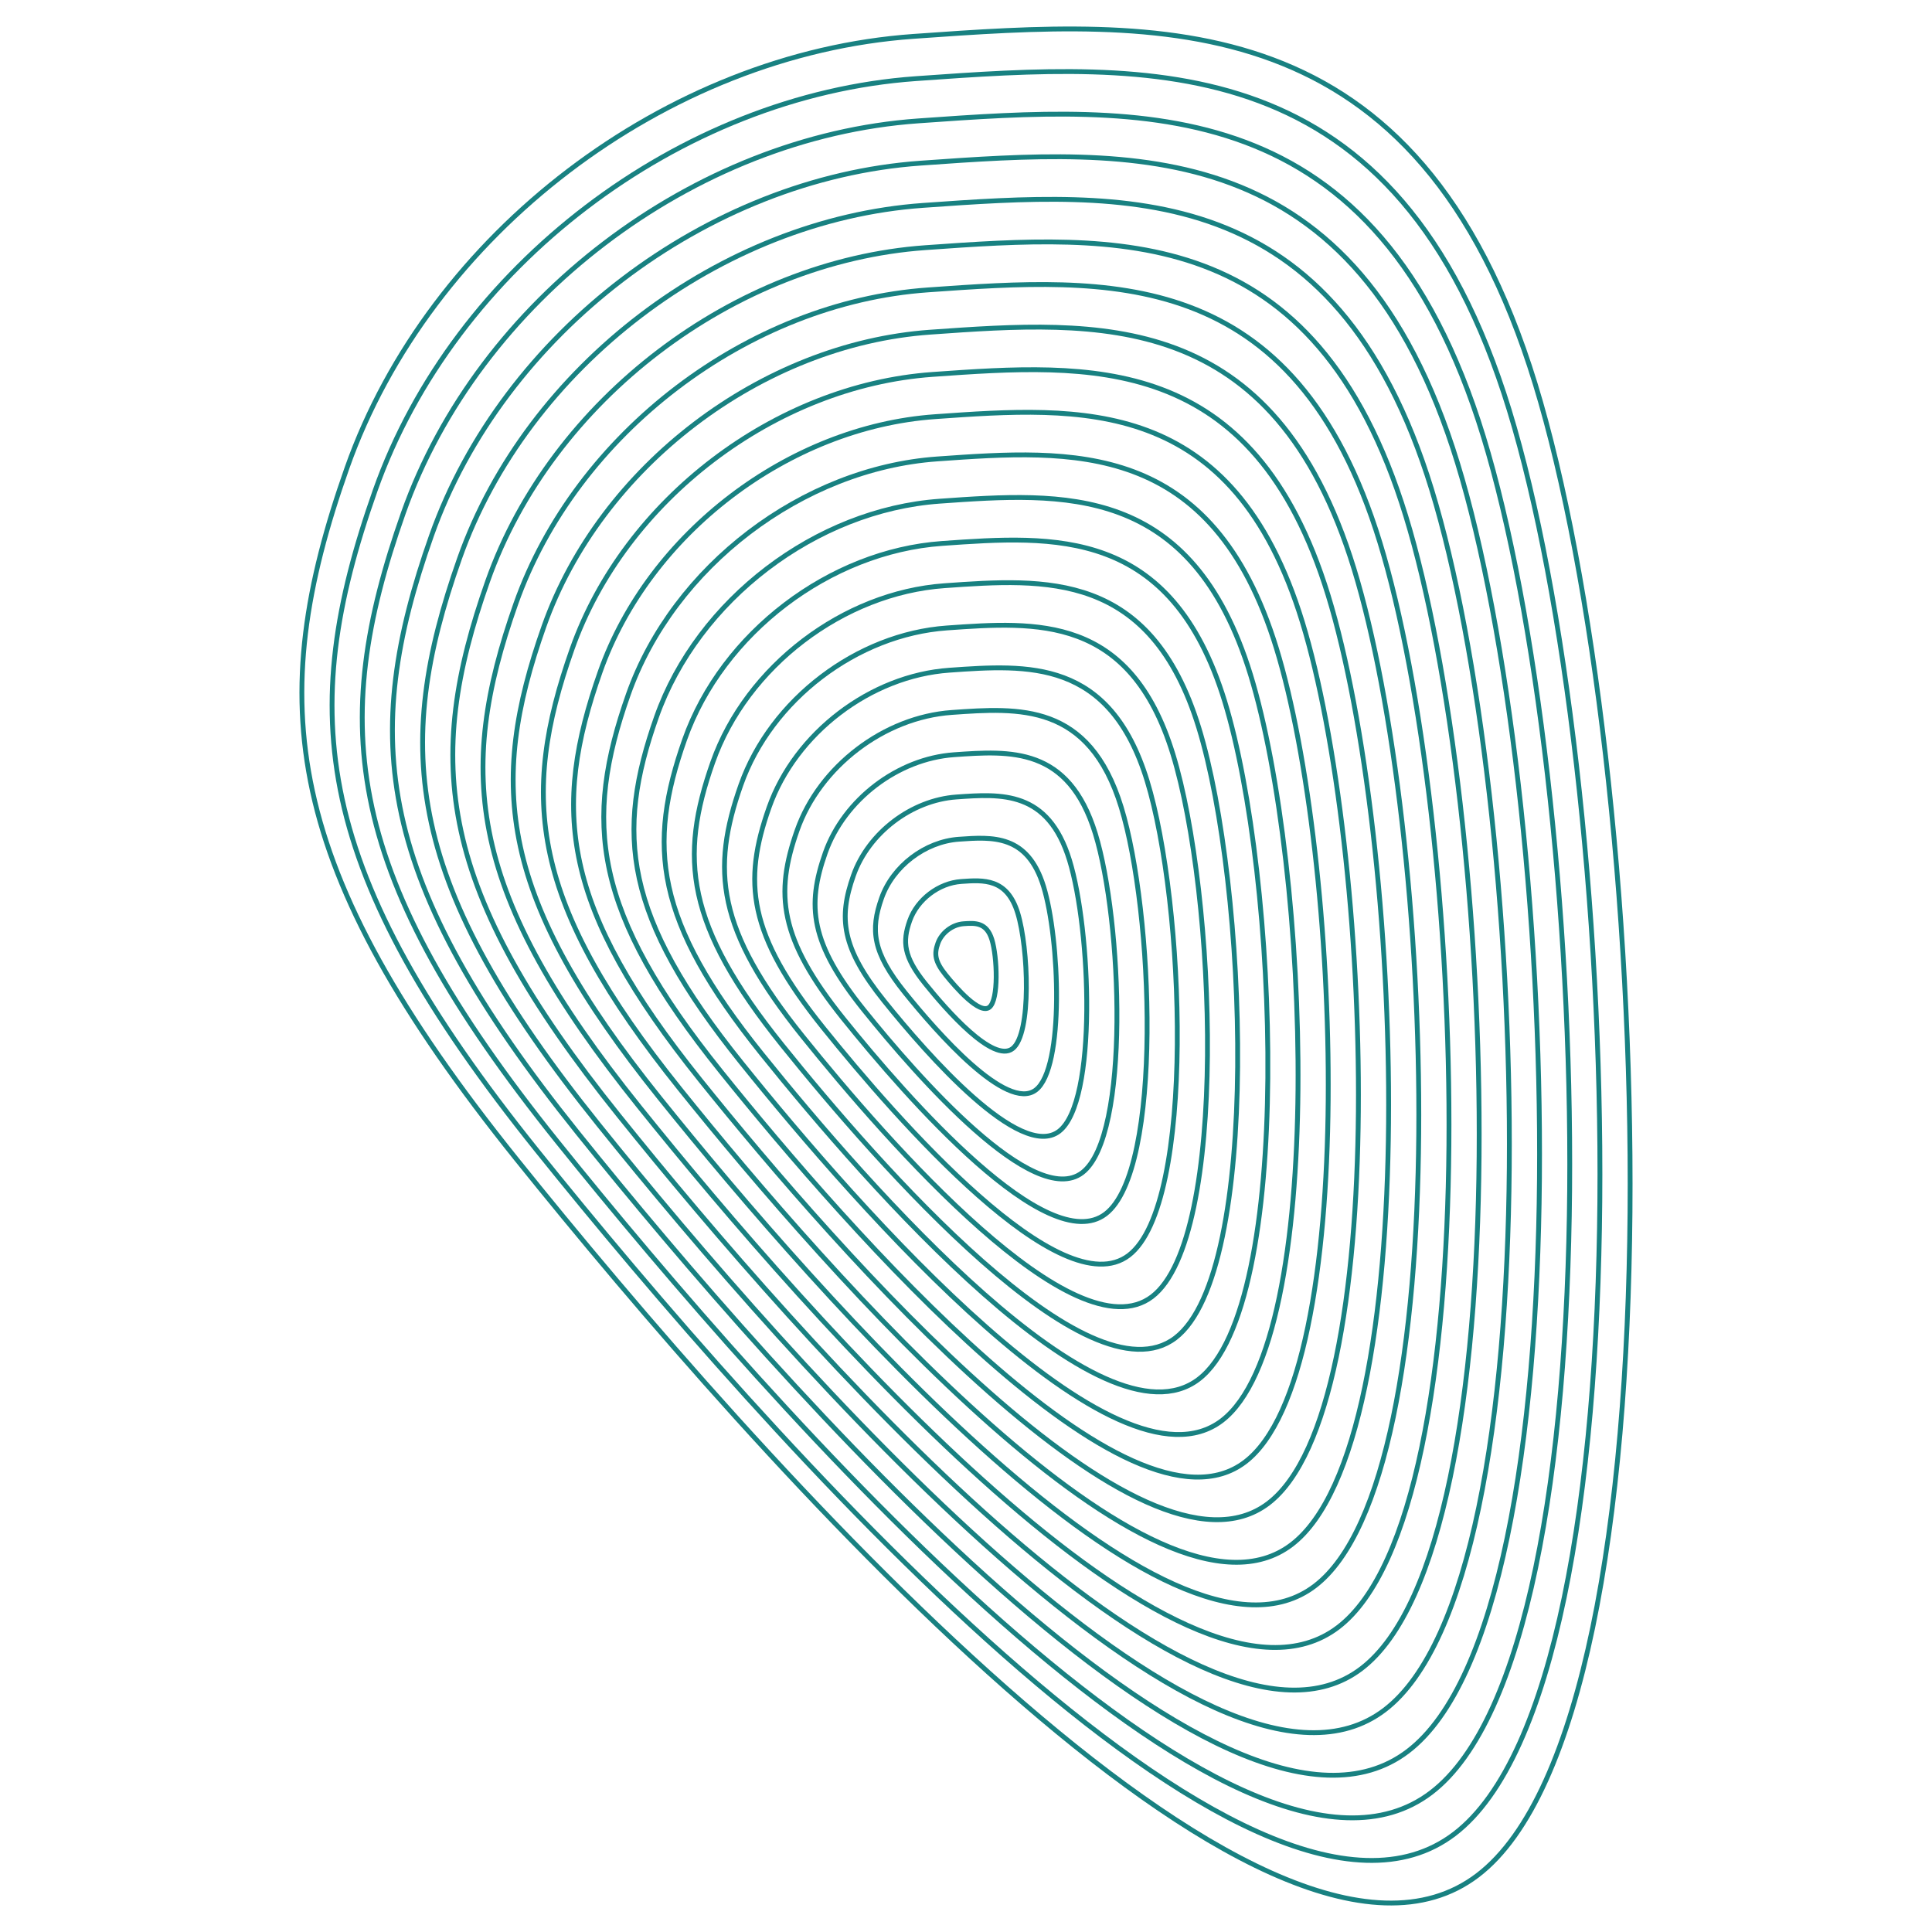
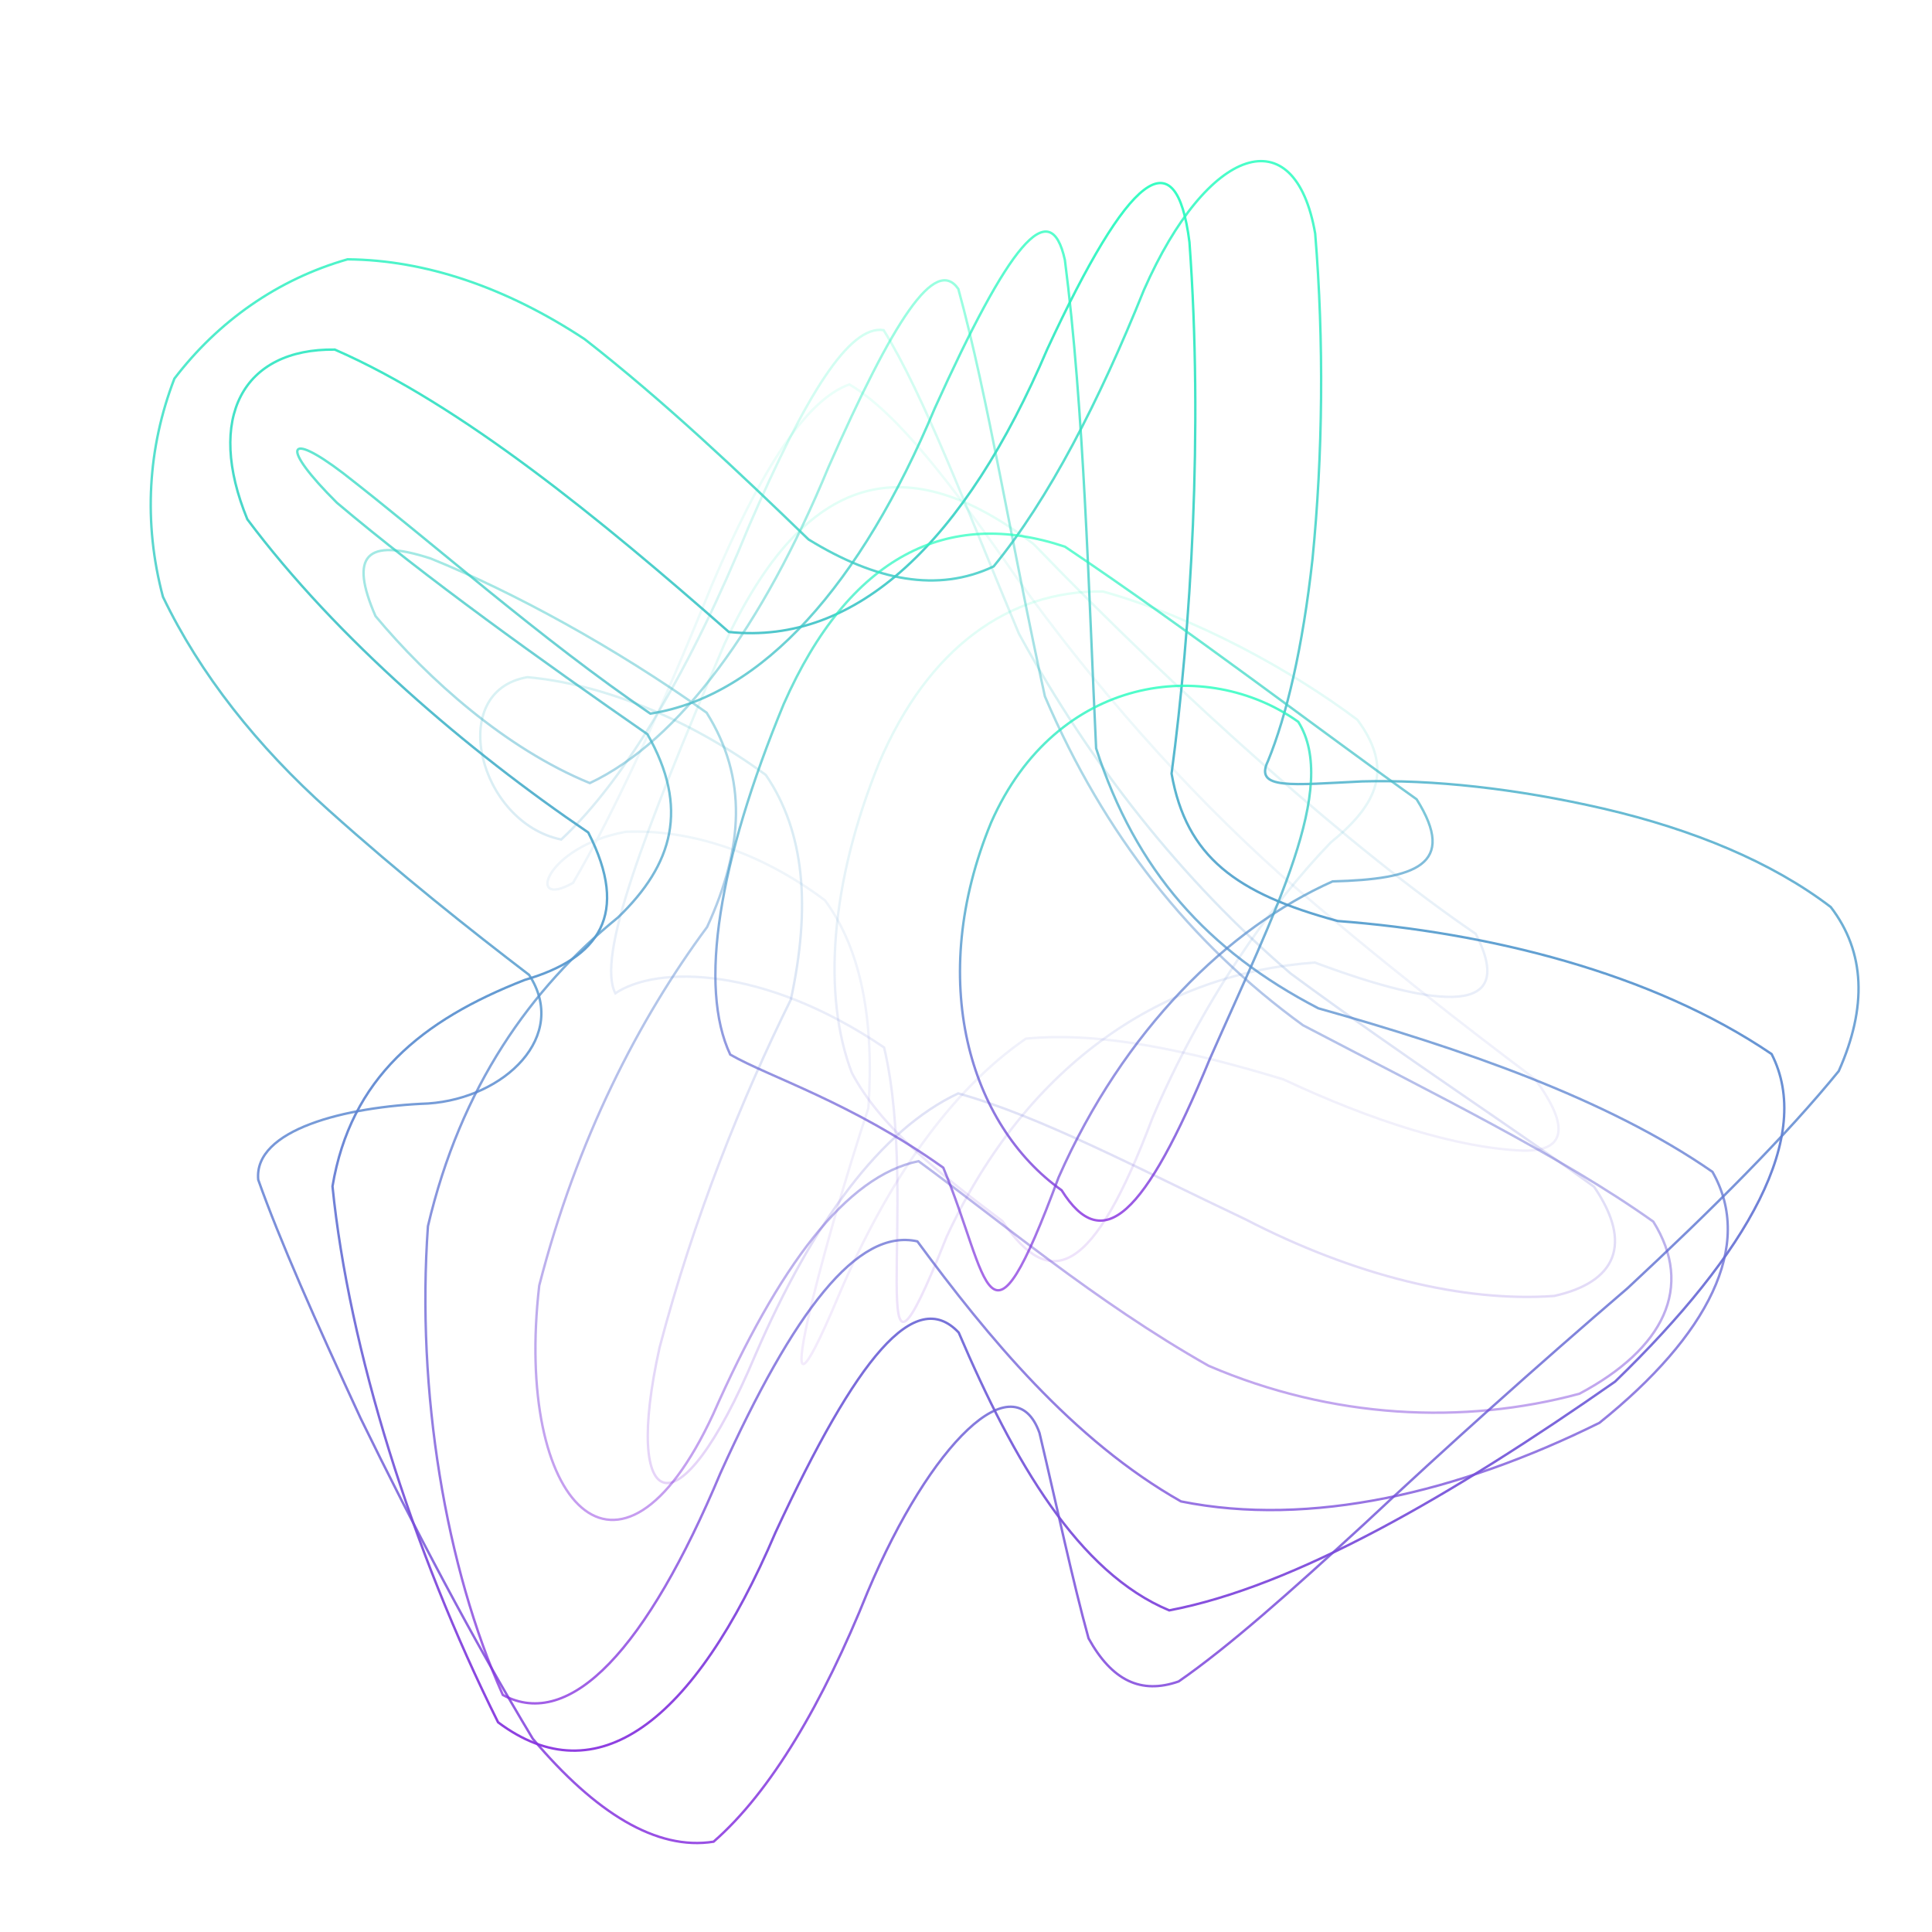
<svg xmlns="http://www.w3.org/2000/svg" version="1.1" viewBox="0 0 800 800">
  <defs>
-     <linearGradient x1="50%" y1="0%" x2="50%" y2="100%" id="uundulate-grad">
-       <stop stop-color="hsl(162, 100%, 58%)" stop-opacity="1" offset="45%" />
+     <linearGradient x1="50%" y1="0%" x2="50%" y2="100%" id="ssscribble-grad">
+       <stop stop-color="hsl(162, 100%, 58%)" stop-opacity="1" offset="0%" />
      <stop stop-color="hsl(270, 73%, 53%)" stop-opacity="1" offset="100%" />
    </linearGradient>
  </defs>
-   <g stroke-width="2" stroke="hsl(180, 69%, 30%)" fill="none">
-     <path d="M635.662 158.865C684.327 317.502 699.705 709.597 611.848 776.518C523.99 843.439 311.476 601.502 213.945 480.086C116.413 358.671 109.466 290.605 143.697 193.725C177.928 96.845 275.762 22.325 378.255 15.063C480.747 7.8 586.997 0.229 635.662 158.865C684.327 317.502 699.705 709.597 611.848 776.518 " />
-     <path d="M624.95 169.826C671.403 321.252 686.082 695.524 602.218 759.403C518.354 823.282 315.5 592.342 222.402 476.446C129.304 360.55 122.672 295.577 155.347 203.101C188.022 110.625 281.409 39.492 379.243 32.56C477.077 25.627 578.497 18.4 624.95 169.826C671.403 321.252 686.082 695.524 602.218 759.403 " />
-     <path d="M614.238 180.787C658.479 325.001 672.459 681.451 592.589 742.289C512.718 803.126 319.524 583.183 230.859 472.806C142.194 362.428 135.878 300.55 166.997 212.477C198.116 124.405 287.056 56.659 380.231 50.057C473.407 43.455 569.997 36.572 614.238 180.787C658.479 325.001 672.459 681.451 592.589 742.289 " />
-     <path d="M603.526 191.747C645.555 328.751 658.836 667.379 582.959 725.174C507.082 782.97 323.548 574.024 239.316 469.165C155.084 364.307 149.084 305.522 178.647 221.853C208.211 138.184 292.703 73.826 381.22 67.554C469.736 61.282 561.497 54.743 603.526 191.747C645.555 328.751 658.836 667.379 582.959 725.174 " />
-     <path d="M592.814 202.708C632.631 332.501 645.213 653.306 573.33 708.06C501.446 762.814 327.571 564.865 247.773 465.525C167.975 366.186 162.29 310.495 190.297 231.23C218.305 151.964 298.351 90.993 382.208 85.051C466.066 79.109 552.997 72.914 592.814 202.708C632.631 332.501 645.213 653.306 573.33 708.06 " />
-     <path d="M582.102 213.669C619.707 336.251 631.59 639.234 563.7 690.945C495.81 742.657 331.595 555.706 256.23 461.885C180.865 368.064 175.496 315.467 201.947 240.606C228.399 165.744 303.998 108.16 383.197 102.548C462.396 96.936 544.497 91.086 582.102 213.669C619.707 336.251 631.59 639.234 563.7 690.945 " />
-     <path d="M571.39 224.629C606.783 340.001 617.967 625.161 554.071 673.831C490.174 722.501 335.619 546.547 264.687 458.245C193.755 369.943 188.702 320.44 213.598 249.982C238.493 179.524 309.645 125.327 384.185 120.046C458.725 114.764 535.998 109.257 571.39 224.629C606.783 340.001 617.967 625.161 554.071 673.831 " />
-     <path d="M560.678 235.59C593.859 343.751 604.344 611.089 544.442 656.717C484.539 702.345 339.643 537.387 273.144 454.604C206.645 371.821 201.908 325.412 225.248 259.358C248.587 193.303 315.292 142.494 385.174 137.543C455.055 132.591 527.498 127.429 560.678 235.59C593.859 343.751 604.344 611.089 544.442 656.717 " />
-     <path d="M549.967 246.551C580.935 347.501 590.722 597.016 534.812 639.602C478.903 682.188 343.667 528.228 281.601 450.964C219.536 373.7 215.114 330.385 236.898 268.734C258.681 207.083 320.939 159.661 386.162 155.04C451.385 150.418 518.998 145.6 549.967 246.551C580.935 347.501 590.722 597.016 534.812 639.602 " />
-     <path d="M539.255 257.511C568.011 351.251 577.099 582.943 525.183 622.488C473.267 662.032 347.69 519.069 290.058 447.324C232.426 375.578 228.321 335.357 248.548 278.11C268.776 220.863 326.587 176.828 387.15 172.537C447.714 168.246 510.498 163.771 539.255 257.511C568.011 351.251 577.099 582.943 525.183 622.488 " />
-     <path d="M528.543 268.472C555.087 355.001 563.476 568.871 515.553 605.373C467.631 641.876 351.714 509.91 298.515 443.683C245.316 377.457 241.527 340.33 260.198 287.486C278.87 234.643 332.234 193.995 388.139 190.034C444.044 186.073 501.998 181.943 528.543 268.472C555.087 355.001 563.476 568.871 515.553 605.373 " />
-     <path d="M517.831 279.433C542.163 358.751 549.853 554.798 505.924 588.259C461.995 621.719 355.738 500.751 306.972 440.043C258.207 379.336 254.733 345.302 271.848 296.862C288.964 248.423 337.881 211.163 389.127 207.531C440.374 203.9 493.498 200.114 517.831 279.433C542.163 358.751 549.853 554.798 505.924 588.259 " />
-     <path d="M507.119 290.393C529.24 362.501 536.23 540.726 496.294 571.144C456.359 601.563 359.762 491.592 315.429 436.403C271.097 381.214 267.939 350.275 283.498 306.239C299.058 262.202 343.528 228.33 390.116 225.028C436.703 221.727 484.998 218.286 507.119 290.393C529.24 362.501 536.23 540.726 496.294 571.144 " />
-     <path d="M496.407 301.354C516.316 366.251 522.607 526.653 486.665 554.03C450.723 581.407 363.786 482.432 323.887 432.763C283.987 383.093 281.145 355.247 295.149 315.615C309.152 275.982 349.175 245.497 391.104 242.526C433.033 239.555 476.499 236.457 496.407 301.354C516.316 366.251 522.607 526.653 486.665 554.03 " />
-     <path d="M485.695 312.315C503.392 370.001 508.984 512.581 477.035 536.916C445.087 561.25 367.81 473.273 332.344 429.122C296.878 384.971 294.351 360.22 306.799 324.991C319.247 289.762 354.823 262.664 392.093 260.023C429.363 257.382 467.999 254.629 485.695 312.315C503.392 370.001 508.984 512.581 477.035 536.916 " />
-     <path d="M474.983 323.275C490.468 373.751 495.361 498.508 467.406 519.801C439.451 541.094 371.833 464.114 340.801 425.482C309.768 386.85 307.557 365.192 318.449 334.367C329.341 303.542 360.47 279.831 393.081 277.52C425.692 275.209 459.499 272.8 474.983 323.275C490.468 373.751 495.361 498.508 467.406 519.801 " />
-     <path d="M464.271 334.236C477.544 377.5 481.738 484.435 457.777 502.687C433.815 520.938 375.857 454.955 349.258 421.842C322.658 388.729 320.763 370.165 330.099 343.743C339.435 317.321 366.117 296.998 394.069 295.017C422.022 293.036 450.999 290.971 464.271 334.236C477.544 377.5 481.738 484.435 457.777 502.687 " />
-     <path d="M453.559 345.197C464.62 381.25 468.115 470.363 448.147 485.572C428.179 500.782 379.881 445.796 357.715 418.201C335.548 390.607 333.969 375.137 341.749 353.119C349.529 331.101 371.764 314.165 395.058 312.514C418.352 310.864 442.499 309.143 453.559 345.197C464.62 381.25 468.115 470.363 448.147 485.572 " />
-     <path d="M442.848 356.157C451.696 385 454.492 456.29 438.518 468.458C422.544 480.625 383.905 436.637 366.172 414.561C348.439 392.486 347.176 380.11 353.399 362.495C359.623 344.881 377.411 331.332 396.046 330.011C414.681 328.691 433.999 327.314 442.848 356.157C451.696 385 454.492 456.29 438.518 468.458 " />
-     <path d="M432.136 367.118C438.772 388.75 440.869 442.218 428.888 451.343C416.908 460.469 387.929 427.477 374.629 410.921C361.329 394.364 360.382 385.082 365.05 371.872C369.717 358.661 383.058 348.499 397.035 347.509C411.011 346.518 425.5 345.486 432.136 367.118C438.772 388.75 440.869 442.218 428.888 451.343 " />
-     <path d="M421.424 378.079C425.848 392.5 427.246 428.145 419.259 434.229C411.272 440.313 391.952 418.318 383.086 407.281C374.219 396.243 373.588 390.055 376.7 381.248C379.812 372.44 388.706 365.666 398.023 365.006C407.341 364.345 417 363.657 421.424 378.079C425.848 392.5 427.246 428.145 419.259 434.229 " />
-     <path d="M410.712 389.039C412.924 396.25 413.623 414.073 409.629 417.114C405.636 420.156 395.976 409.159 391.543 403.64C387.11 398.121 386.794 395.027 388.35 390.624C389.906 386.22 394.353 382.833 399.012 382.503C403.67 382.173 408.5 381.829 410.712 389.039C412.924 396.25 413.623 414.073 409.629 417.114 " />
+   <g fill="none" stroke-width="1" stroke="url(#ssscribble-grad)" stroke-linecap="round">
+     <path d="M758.08 375.59C772.37 394.2 773.2 417.02 761.38 443.52 739.74 470.11 709.43 500.37 673.99 533.37 636.37 565.62 599.11 599.04 564.7 631.25 534.26 659.2 508.71 681.95 488.06 696.25 472.43 701.71 460.43 695.9 450.75 678.41 444.15 654.58 437.8 624.48 430.44 593.36 419.95 563.84 385.35 597.37 359.33 659.04 340.72 705.26 319.23 741.91 295.49 762.6 271.96 766.34 246.66 750.85 220.63 720 195.75 678.73 171.47 632.53 149.38 587.4 130.39 546.42 115.68 513.18 106.93 488.51 104.94 467.75 143.07 458.24 177.35 456.93 209.01 454.74 235.67 428.98 219.08 403.67 194.74 385.06 165.81 362.14 136.17 335.55 106.51 309.04 82.85 279.16 67.47 247.12 59.27 216.35 61.18 185.39 72.21 156.78 90.3 133.07 115 115.63 143.91 107.38 176.02 107.66 209.36 118.85 242.11 140.45 275.09 166.21 306.2 195.72 334.78 223.36 362.75 240.57 388.33 245.47 411.44 234.55 434.27 206.68 455.08 166.26 473.69 120.04 500.05 60.26 536.19 48.26 544.59 96.71 548.26 141.47 547.78 188.26 543.48 231.46 539.4 268.32 532.78 296.19 525.05 315.11 519.2 327.17 534.89 324.95 564.11 323.56 593.12 322.8 627.36 326.38 664.21 334.89 701.03 343.47 733.73 356.98 758.07 375.58Q758.08 375.59 758.08 375.59" opacity="0.85" />
+     <path d="M733.58 436.45C750.92 470.27 724.42 518.19 668.78 572.09 601.2 619.36 536.01 656.98 484.16 666.82 446.59 651.18 419.95 605.47 396.98 551.78 378.98 532.68 354.94 561.69 321.12 634.54 287.29 713.81 246.87 743.64 206.25 713.17 170.6 641.82 144.44 558.41 137.68 491.24 145.2 446.39 174.51 422.47 217.29 405.76 248.13 396.8 260.92 378.54 243.58 344.71 193.76 310.89 139.6 264.7 102.42 215.03 85.17 173.12 100.42 144.25 138.64 144.76 190.98 167.59 248.88 215.12 301.8 261.68 354.87 267.35 399.85 223.81 433.67 144.54 467.5 71.69 486.97 56.39 492.53 100.29 498.23 178.78 493.12 260.37 485.12 320.34 491.23 354.84 511.87 370.01 553.92 381.37 615.88 386.08 683.76 402.62 733.58 436.45Q733.58 436.45 733.58 436.45" opacity="0.93" />
+     <path d="M709.09 485.23C726.45 515.67 707.37 552.98 662.28 589.17 603.85 618.11 542.52 632.48 489.03 621.71 444.25 596.36 409.03 553.58 379.86 514.02 355.04 508.49 328.75 542.72 298.31 610.01 267.86 682.59 236.15 716.91 208.21 701.85 184.62 649.12 172.32 576.21 177.2 507.74 190.78 449.94 219.82 409.23 255.94 379.86 278.71 357.92 285.45 334.47 268.09 304.03 224.26 273.58 175.99 239.03 139.53 208.2 116 184.81 118.53 178 142.04 195.9 178.83 224.47 224.48 265.08 269.29 295.5 315.94 288.26 356.64 241.6 387.08 169.04 417.53 101.73 434.84 79.83 440.95 107.67 448.9 169.54 450.77 244.62 453.88 309.87 470.27 360.55 500.02 393.69 545.87 417.51 604.64 434.08 665.25 454.78 709.08 485.22Q709.09 485.23 709.09 485.23" opacity="0.78" />
+     <path d="M684.59 505.84C701.57 532.9 688.97 558.52 654 577.12 605.89 590.12 551.52 587.46 500.47 565.55 453.36 538.9 413.44 505.03 380.35 480.82 350.37 486.92 322.4 524.26 295.34 585.51 256.48 669.32 212.8 622.68 223.29 532.31 238.87 471.76 264.53 422 292.8 383.85 307.94 350.83 309.57 322.16 292.59 295.1 254.58 268.04 212.53 245.14 178.35 231.27 151.53 222.52 144.57 230.05 155.49 255.12 177.32 281.3 209.49 310.04 244.23 324.26 281.55 306.63 315.95 258.99 343.01 193.54 370.07 132.28 387.24 105.89 396.82 119.63 408.97 163.66 419.03 226.25 432.67 288.36 457.22 345.74 492.89 390.64 539.55 424.54 593.56 452.83 646.58 478.78 684.59 505.84Q684.59 505.84 684.59 505.84" opacity="0.48" />
+     <path d="M660.09 491.45C676.29 515.13 669.15 530.98 643.52 536.63 606.12 539.31 560.88 528.28 515.67 504.87 470.9 483.67 430.67 462.22 396.77 452.75 364.61 467.9 336.47 506.27 312.79 561.01 280.62 637.5 257.76 626.76 273.13 557.93 287.31 504.02 307.43 454.4 327.47 413.91 335.75 375.66 333.29 344.55 317.09 320.87 284.71 297.19 249.01 283.19 218.4 280.4 184.53 286.19 198.26 340.63 232.38 347.63 259.27 322.61 286.38 276.02 310.05 218.04 333.74 163.28 351.75 134.5 365.89 136.7 382.54 163.52 400.03 210.09 421.88 262.32 451.6 316.77 489.72 364.76 534.44 403.12 582.4 438.5 627.7 467.76 660.08 491.44Q660.09 491.45 660.09 491.45" opacity="0.21" />
+     <path d="M635.59 446.81C650.62 467.11 647.85 476.92 630.47 476.44 603.45 475.35 568.43 464.3 531.41 446.94 492.79 435.24 456.3 427.03 424.81 430.08 393.91 451.33 367.56 488.71 347.26 536.51 314.95 613.27 340.69 515.88 359.57 458.87 362.08 422.59 356.62 393.1 341.59 372.81 314.63 352.51 285.27 343.32 259.16 344.43 225.74 350.43 217.49 376.84 237.28 365.58 254.44 336.37 274.37 292.73 294.66 242.51 314.96 194.7 333.7 165.55 351.72 159.18 371.66 171.01 394.22 200.75 420.87 239.04 452.36 283.01 489.6 325.74 530.05 361.99 571.03 397.65 608.62 426.51 635.58 446.8Q635.59 446.81 635.59 446.81" opacity="0.10" />
+     <path d="M611.09 386.69C628.43 420.51 596.83 418.11 544.45 398.57 482.81 402.99 425.85 439.17 392.03 512.01 356.05 602.56 381.34 498.09 366.09 433.74 316.27 399.91 271.98 399.72 254.8 411.31 247.01 396.24 265.99 346.3 299.82 267.01 333.65 194.17 375.92 185.41 428.04 225.33 489.56 289.21 561.27 352.86 611.09 386.69Q611.09 386.69 611.09 386.69" opacity="0.14" />
+     <path d="M586.59 330.96C603.57 358.02 586.37 364.09 551.8 364.97 508.73 384.17 465.41 426.26 438.35 487.51 408.44 567.91 409.94 529.83 390.59 483.51 352.58 456.44 318.47 445.96 302.38 436.68 289.2 408.77 297.46 356.98 324.53 291.51 351.59 230.26 392.33 210.11 440.97 226.37 492.53 260.97 548.58 303.9 586.59 330.96Q586.59 330.96 586.59 330.96" opacity="0.73" />
+     <path d="M562.09 298.07C577.12 318.37 570.48 333.02 551.03 348.86 525.82 374.96 497.48 415.21 477.18 463.01 452.68 528.07 435.03 534.95 415.09 505.65 388.12 485.35 364.66 466.61 352.74 444.27 340.54 412.35 343.66 366.24 363.96 316.01 384.26 268.21 417.89 244.41 456.69 244.92 495.21 255.68 535.12 277.77 562.09 298.07Q562.09 298.07 562.09 298.07" opacity="0.14" />
+     <path d="M537.59 298.89C554.57 325.95 528.01 377.26 500.95 438.51 473.88 503.99 456.57 519.92 439.59 492.86 401.57 465.79 383.36 405.99 410.43 340.51 437.49 279.26 499.57 271.82 537.59 298.89Q537.59 298.89 537.59 298.89" opacity="0.82" />
  </g>
</svg>
